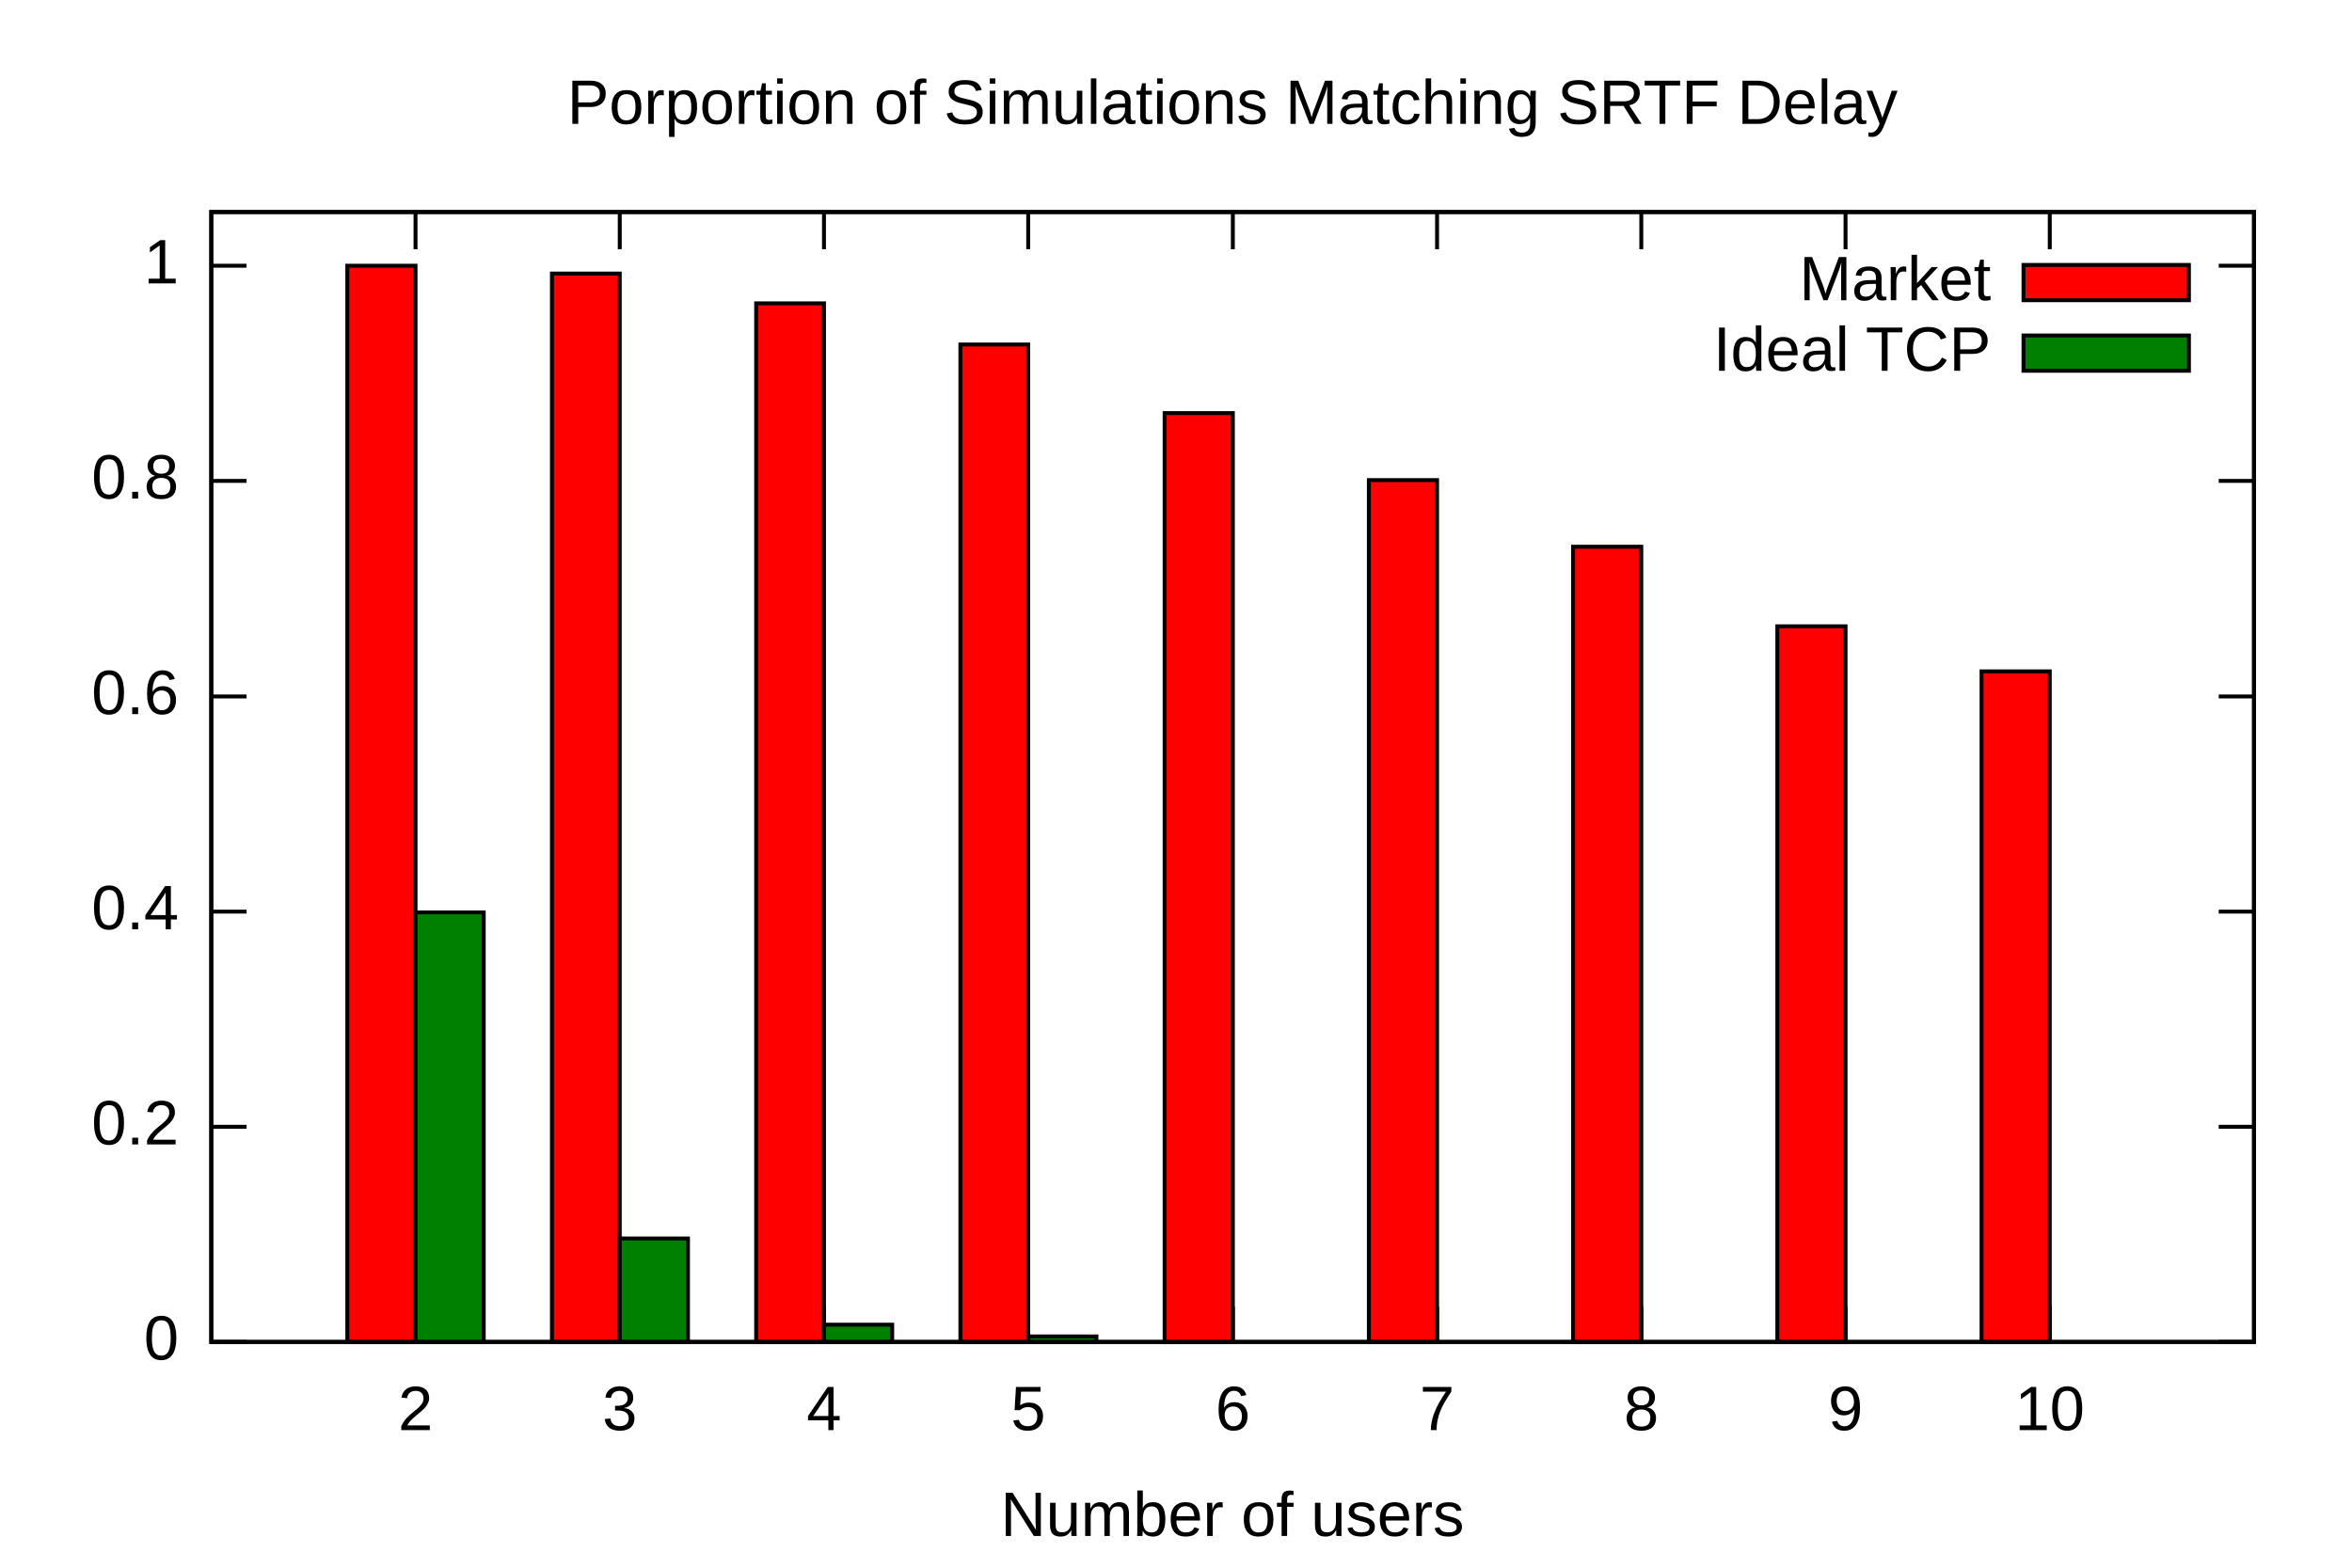
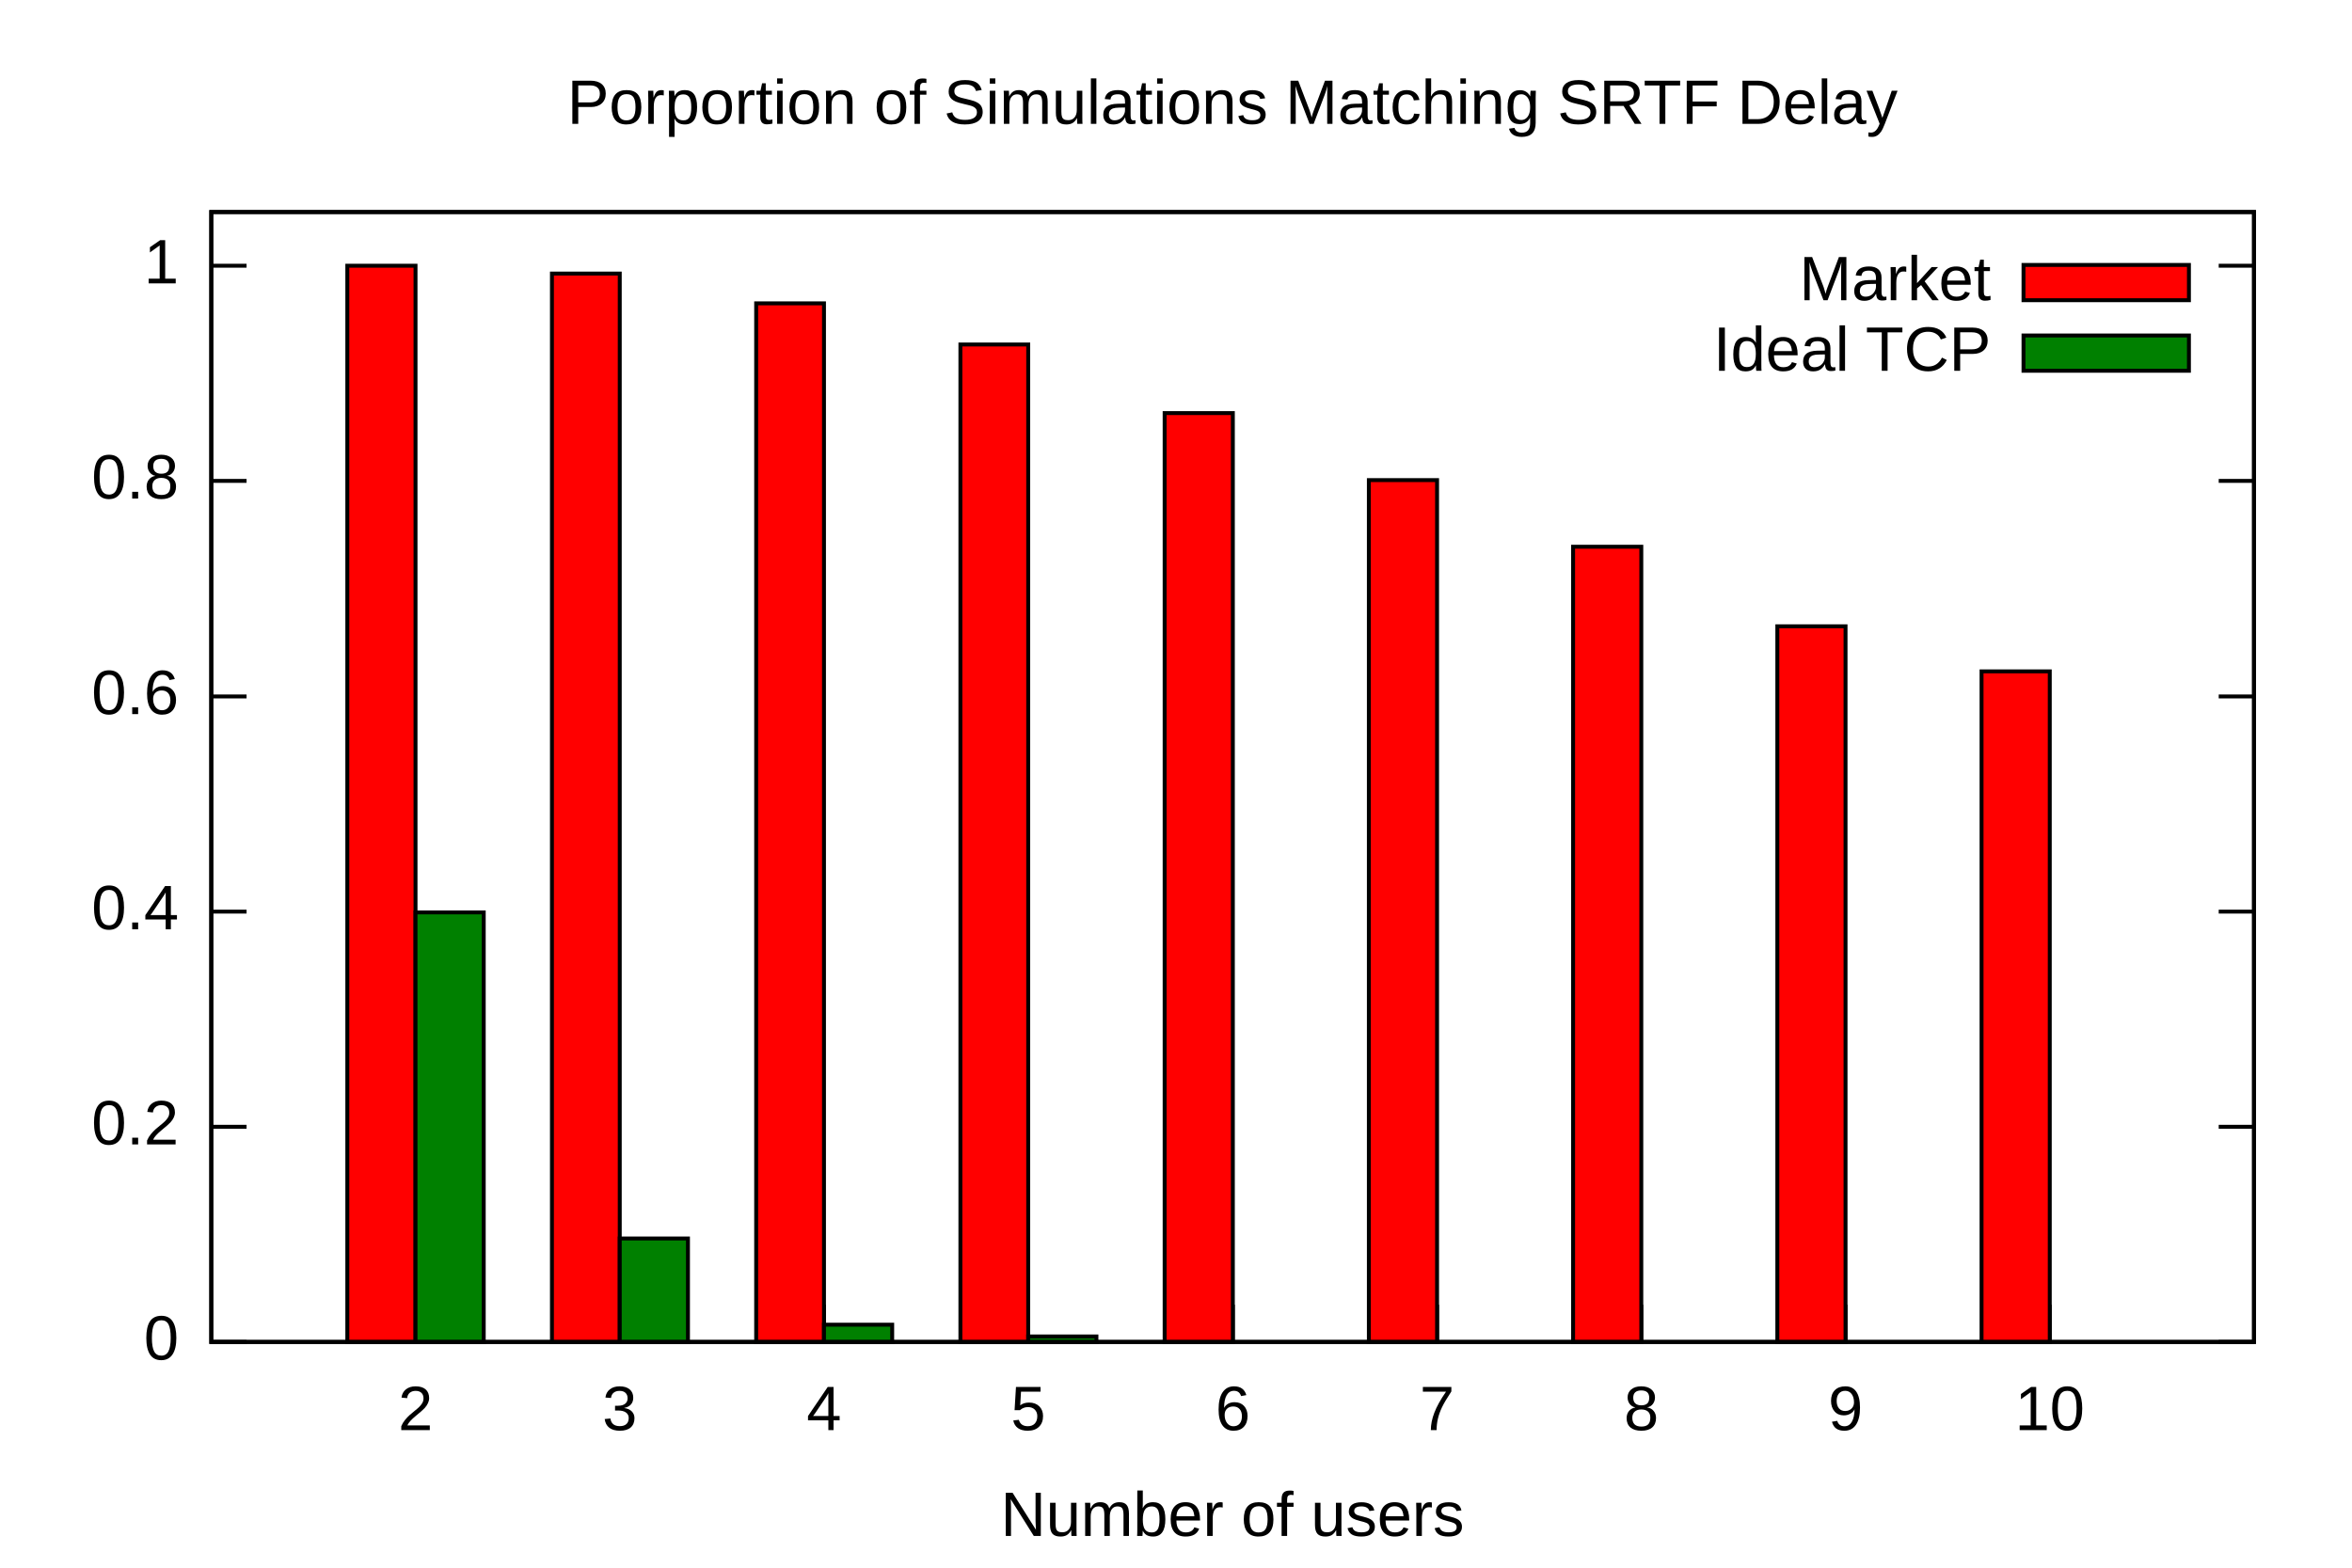
<svg xmlns="http://www.w3.org/2000/svg" xmlns:xlink="http://www.w3.org/1999/xlink" width="600" height="400" viewBox="0 0 600 400">
  <g id="gnuplot_canvas">
    <rect x="0" y="0" width="600" height="400" fill="none" />
    <defs>
      <circle id="gpDot" r="0.5" stroke-width="0.5" />
      <path id="gpPt0" stroke-width="0.222" stroke="currentColor" d="M-1,0 h2 M0,-1 v2" />
      <path id="gpPt1" stroke-width="0.222" stroke="currentColor" d="M-1,-1 L1,1 M1,-1 L-1,1" />
      <path id="gpPt2" stroke-width="0.222" stroke="currentColor" d="M-1,0 L1,0 M0,-1 L0,1 M-1,-1 L1,1 M-1,1 L1,-1" />
      <rect id="gpPt3" stroke-width="0.222" stroke="currentColor" x="-1" y="-1" width="2" height="2" />
      <rect id="gpPt4" stroke-width="0.222" stroke="currentColor" fill="currentColor" x="-1" y="-1" width="2" height="2" />
      <circle id="gpPt5" stroke-width="0.222" stroke="currentColor" cx="0" cy="0" r="1" />
      <use xlink:href="#gpPt5" id="gpPt6" fill="currentColor" stroke="none" />
      <path id="gpPt7" stroke-width="0.222" stroke="currentColor" d="M0,-1.33 L-1.33,0.67 L1.33,0.67 z" />
      <use xlink:href="#gpPt7" id="gpPt8" fill="currentColor" stroke="none" />
      <use xlink:href="#gpPt7" id="gpPt9" stroke="currentColor" transform="rotate(180)" />
      <use xlink:href="#gpPt9" id="gpPt10" fill="currentColor" stroke="none" />
      <use xlink:href="#gpPt3" id="gpPt11" stroke="currentColor" transform="rotate(45)" />
      <use xlink:href="#gpPt11" id="gpPt12" fill="currentColor" stroke="none" />
    </defs>
    <g style="fill:none; color:white; stroke:currentColor; stroke-width:1.00; stroke-linecap:butt; stroke-linejoin:miter">
</g>
    <g style="fill:none; color:black; stroke:currentColor; stroke-width:1.00; stroke-linecap:butt; stroke-linejoin:miter">
      <path stroke="black" d="M53.9,342.4 L62.9,342.4 M575.0,342.4 L566.0,342.4  h0.01" />
      <g transform="translate(45.6,346.9)" style="stroke:none; fill:black; font-family:arial; font-size:12.00pt; text-anchor:end">
        <text> 0</text>
      </g>
      <path stroke="black" d="M53.9,287.5 L62.9,287.5 M575.0,287.5 L566.0,287.5  h0.01" />
      <g transform="translate(45.6,292.0)" style="stroke:none; fill:black; font-family:arial; font-size:12.00pt; text-anchor:end">
        <text> 0.2</text>
      </g>
      <path stroke="black" d="M53.9,232.6 L62.9,232.6 M575.0,232.6 L566.0,232.6  h0.01" />
      <g transform="translate(45.6,237.1)" style="stroke:none; fill:black; font-family:arial; font-size:12.00pt; text-anchor:end">
        <text> 0.4</text>
      </g>
      <path stroke="black" d="M53.9,177.7 L62.9,177.7 M575.0,177.7 L566.0,177.7  h0.01" />
      <g transform="translate(45.6,182.2)" style="stroke:none; fill:black; font-family:arial; font-size:12.00pt; text-anchor:end">
        <text> 0.6</text>
      </g>
      <path stroke="black" d="M53.9,122.7 L62.9,122.7 M575.0,122.7 L566.0,122.7  h0.01" />
      <g transform="translate(45.6,127.2)" style="stroke:none; fill:black; font-family:arial; font-size:12.00pt; text-anchor:end">
        <text> 0.8</text>
      </g>
      <path stroke="black" d="M53.9,67.8 L62.9,67.8 M575.0,67.8 L566.0,67.8  h0.01" />
      <g transform="translate(45.6,72.3)" style="stroke:none; fill:black; font-family:arial; font-size:12.00pt; text-anchor:end">
        <text> 1</text>
      </g>
-       <path stroke="black" d="M106.0,342.4 L106.0,333.4 M106.0,54.1 L106.0,63.1  h0.01" />
+       <path stroke="black" d="M106.0,342.4 L106.0,333.4  h0.01" />
      <g transform="translate(106.0,364.9)" style="stroke:none; fill:black; font-family:arial; font-size:12.00pt; text-anchor:middle">
        <text>2</text>
      </g>
-       <path stroke="black" d="M158.1,342.4 L158.1,333.4 M158.1,54.1 L158.1,63.1  h0.01" />
+       <path stroke="black" d="M158.1,342.4 L158.1,333.4  h0.01" />
      <g transform="translate(158.1,364.9)" style="stroke:none; fill:black; font-family:arial; font-size:12.00pt; text-anchor:middle">
        <text>3</text>
      </g>
-       <path stroke="black" d="M210.2,342.4 L210.2,333.4 M210.2,54.1 L210.2,63.1  h0.01" />
+       <path stroke="black" d="M210.2,342.4 L210.2,333.4  h0.01" />
      <g transform="translate(210.2,364.9)" style="stroke:none; fill:black; font-family:arial; font-size:12.00pt; text-anchor:middle">
        <text>4</text>
      </g>
-       <path stroke="black" d="M262.3,342.4 L262.3,333.4 M262.3,54.1 L262.3,63.1  h0.01" />
+       <path stroke="black" d="M262.3,342.4 L262.3,333.4  h0.01" />
      <g transform="translate(262.3,364.9)" style="stroke:none; fill:black; font-family:arial; font-size:12.00pt; text-anchor:middle">
        <text>5</text>
      </g>
-       <path stroke="black" d="M314.5,342.4 L314.5,333.4 M314.5,54.1 L314.5,63.1  h0.01" />
+       <path stroke="black" d="M314.5,342.4 L314.5,333.4  h0.01" />
      <g transform="translate(314.5,364.9)" style="stroke:none; fill:black; font-family:arial; font-size:12.00pt; text-anchor:middle">
        <text>6</text>
      </g>
-       <path stroke="black" d="M366.6,342.4 L366.6,333.4 M366.6,54.1 L366.6,63.1  h0.01" />
+       <path stroke="black" d="M366.6,342.4 L366.6,333.4  h0.01" />
      <g transform="translate(366.6,364.9)" style="stroke:none; fill:black; font-family:arial; font-size:12.00pt; text-anchor:middle">
        <text>7</text>
      </g>
-       <path stroke="black" d="M418.7,342.4 L418.7,333.4 M418.7,54.1 L418.7,63.1  h0.01" />
+       <path stroke="black" d="M418.7,342.4 L418.7,333.4  h0.01" />
      <g transform="translate(418.7,364.9)" style="stroke:none; fill:black; font-family:arial; font-size:12.00pt; text-anchor:middle">
        <text>8</text>
      </g>
-       <path stroke="black" d="M470.8,342.4 L470.8,333.4 M470.8,54.1 L470.8,63.1  h0.01" />
+       <path stroke="black" d="M470.8,342.4 L470.8,333.4  h0.01" />
      <g transform="translate(470.8,364.9)" style="stroke:none; fill:black; font-family:arial; font-size:12.00pt; text-anchor:middle">
        <text>9</text>
      </g>
-       <path stroke="black" d="M522.9,342.4 L522.9,333.4 M522.9,54.1 L522.9,63.1  h0.01" />
+       <path stroke="black" d="M522.9,342.4 L522.9,333.4  h0.01" />
      <g transform="translate(522.9,364.9)" style="stroke:none; fill:black; font-family:arial; font-size:12.00pt; text-anchor:middle">
        <text>10</text>
      </g>
      <path stroke="black" d="M53.9,54.1 L53.9,342.4 L575.0,342.4 L575.0,54.1 L53.9,54.1 Z  h0.01" />
      <g transform="translate(314.4,391.9)" style="stroke:none; fill:black; font-family:arial; font-size:12.00pt; text-anchor:middle">
        <text>Number of users</text>
      </g>
      <g transform="translate(314.4,31.6)" style="stroke:none; fill:black; font-family:arial; font-size:12.00pt; text-anchor:middle">
        <text>Porportion of Simulations Matching SRTF Delay</text>
      </g>
    </g>
    <g id="percent_optimal_plot_1">
      <g style="fill:none; color:red; stroke:currentColor; stroke-width:1.00; stroke-linecap:butt; stroke-linejoin:miter">
        <g transform="translate(507.9,76.6)" style="stroke:none; fill:black; font-family:arial; font-size:12.00pt; text-anchor:end">
          <text>Market</text>
        </g>
        <g style="stroke:none; shape-rendering:crispEdges">
          <polygon fill="currentColor" points="516.2,76.6 558.4,76.6 558.4,67.6 516.2,67.6 " />
        </g>
        <path stroke="black" d="M516.2,76.6 L558.4,76.6 L558.4,67.6 L516.2,67.6 L516.2,76.6 Z  h0.01" />
        <g style="stroke:none; shape-rendering:crispEdges">
          <polygon fill="currentColor" points="88.6,342.4 106.1,342.4 106.1,67.7 88.6,67.7 " />
        </g>
        <path stroke="black" d="M88.6,342.4 L88.6,67.8 L106.0,67.8 L106.0,342.4 L88.6,342.4 Z  h0.01" />
        <g style="stroke:none; shape-rendering:crispEdges">
          <polygon fill="currentColor" points="140.8,342.4 158.2,342.4 158.2,69.7 140.8,69.7 " />
        </g>
        <path stroke="black" d="M140.8,342.4 L140.8,69.8 L158.1,69.8 L158.1,342.4 L140.8,342.4 Z  h0.01" />
        <g style="stroke:none; shape-rendering:crispEdges">
          <polygon fill="currentColor" points="192.9,342.4 210.3,342.4 210.3,77.3 192.9,77.3 " />
        </g>
        <path stroke="black" d="M192.9,342.4 L192.9,77.4 L210.2,77.4 L210.2,342.4 L192.9,342.4 Z  h0.01" />
        <g style="stroke:none; shape-rendering:crispEdges">
          <polygon fill="currentColor" points="245.0,342.4 262.4,342.4 262.4,87.8 245.0,87.8 " />
        </g>
        <path stroke="black" d="M245.0,342.4 L245.0,87.9 L262.3,87.9 L262.3,342.4 L245.0,342.4 Z  h0.01" />
        <g style="stroke:none; shape-rendering:crispEdges">
          <polygon fill="currentColor" points="297.1,342.4 314.6,342.4 314.6,105.3 297.1,105.3 " />
        </g>
        <path stroke="black" d="M297.1,342.4 L297.1,105.4 L314.5,105.4 L314.5,342.4 L297.1,342.4 Z  h0.01" />
        <g style="stroke:none; shape-rendering:crispEdges">
          <polygon fill="currentColor" points="349.2,342.4 366.7,342.4 366.7,122.4 349.2,122.4 " />
        </g>
        <path stroke="black" d="M349.2,342.4 L349.2,122.5 L366.6,122.5 L366.6,342.4 L349.2,342.4 Z  h0.01" />
        <g style="stroke:none; shape-rendering:crispEdges">
          <polygon fill="currentColor" points="401.3,342.4 418.8,342.4 418.8,139.4 401.3,139.4 " />
        </g>
        <path stroke="black" d="M401.3,342.4 L401.3,139.5 L418.7,139.5 L418.7,342.4 L401.3,342.4 Z  h0.01" />
        <g style="stroke:none; shape-rendering:crispEdges">
          <polygon fill="currentColor" points="453.4,342.4 470.9,342.4 470.9,159.7 453.4,159.7 " />
        </g>
        <path stroke="black" d="M453.4,342.4 L453.4,159.8 L470.8,159.8 L470.8,342.4 L453.4,342.4 Z  h0.01" />
        <g style="stroke:none; shape-rendering:crispEdges">
          <polygon fill="currentColor" points="505.5,342.4 523.0,342.4 523.0,171.2 505.5,171.2 " />
        </g>
        <path stroke="black" d="M505.5,342.4 L505.5,171.3 L522.9,171.3 L522.9,342.4 L505.5,342.4 Z  h0.01" />
      </g>
    </g>
    <g id="percent_optimal_plot_2">
      <g style="fill:none; color:green; stroke:currentColor; stroke-width:1.00; stroke-linecap:butt; stroke-linejoin:miter">
        <g transform="translate(507.9,94.6)" style="stroke:none; fill:black; font-family:arial; font-size:12.00pt; text-anchor:end">
          <text>Ideal TCP</text>
        </g>
        <g style="stroke:none; shape-rendering:crispEdges">
          <polygon fill="currentColor" points="516.2,94.6 558.4,94.6 558.4,85.6 516.2,85.6 " />
        </g>
        <path stroke="black" d="M516.2,94.6 L558.4,94.6 L558.4,85.6 L516.2,85.6 L516.2,94.6 Z  h0.01" />
        <g style="stroke:none; shape-rendering:crispEdges">
          <polygon fill="currentColor" points="106.0,342.4 123.5,342.4 123.5,232.7 106.0,232.7 " />
        </g>
        <path stroke="black" d="M106.0,342.4 L106.0,232.8 L123.4,232.8 L123.4,342.4 L106.0,342.4 Z  h0.01" />
        <g style="stroke:none; shape-rendering:crispEdges">
          <polygon fill="currentColor" points="158.1,342.4 175.6,342.4 175.6,315.9 158.1,315.9 " />
        </g>
        <path stroke="black" d="M158.1,342.4 L158.1,316.0 L175.5,316.0 L175.5,342.4 L158.1,342.4 Z  h0.01" />
        <g style="stroke:none; shape-rendering:crispEdges">
          <polygon fill="currentColor" points="210.2,342.4 227.7,342.4 227.7,337.9 210.2,337.9 " />
        </g>
        <path stroke="black" d="M210.2,342.4 L210.2,338.0 L227.6,338.0 L227.6,342.4 L210.2,342.4 Z  h0.01" />
        <g style="stroke:none; shape-rendering:crispEdges">
          <polygon fill="currentColor" points="262.3,342.4 279.8,342.4 279.8,340.9 262.3,340.9 " />
        </g>
        <path stroke="black" d="M262.3,342.4 L262.3,341.0 L279.7,341.0 L279.7,342.4 L262.3,342.4 Z  h0.01" />
      </g>
    </g>
    <g style="fill:none; color:black; stroke:currentColor; stroke-width:1.00; stroke-linecap:butt; stroke-linejoin:miter">
      <path stroke="black" d="M53.9,54.1 L53.9,342.4 L575.0,342.4 L575.0,54.1 L53.9,54.1 Z  h0.01" />
    </g>
  </g>
</svg>
